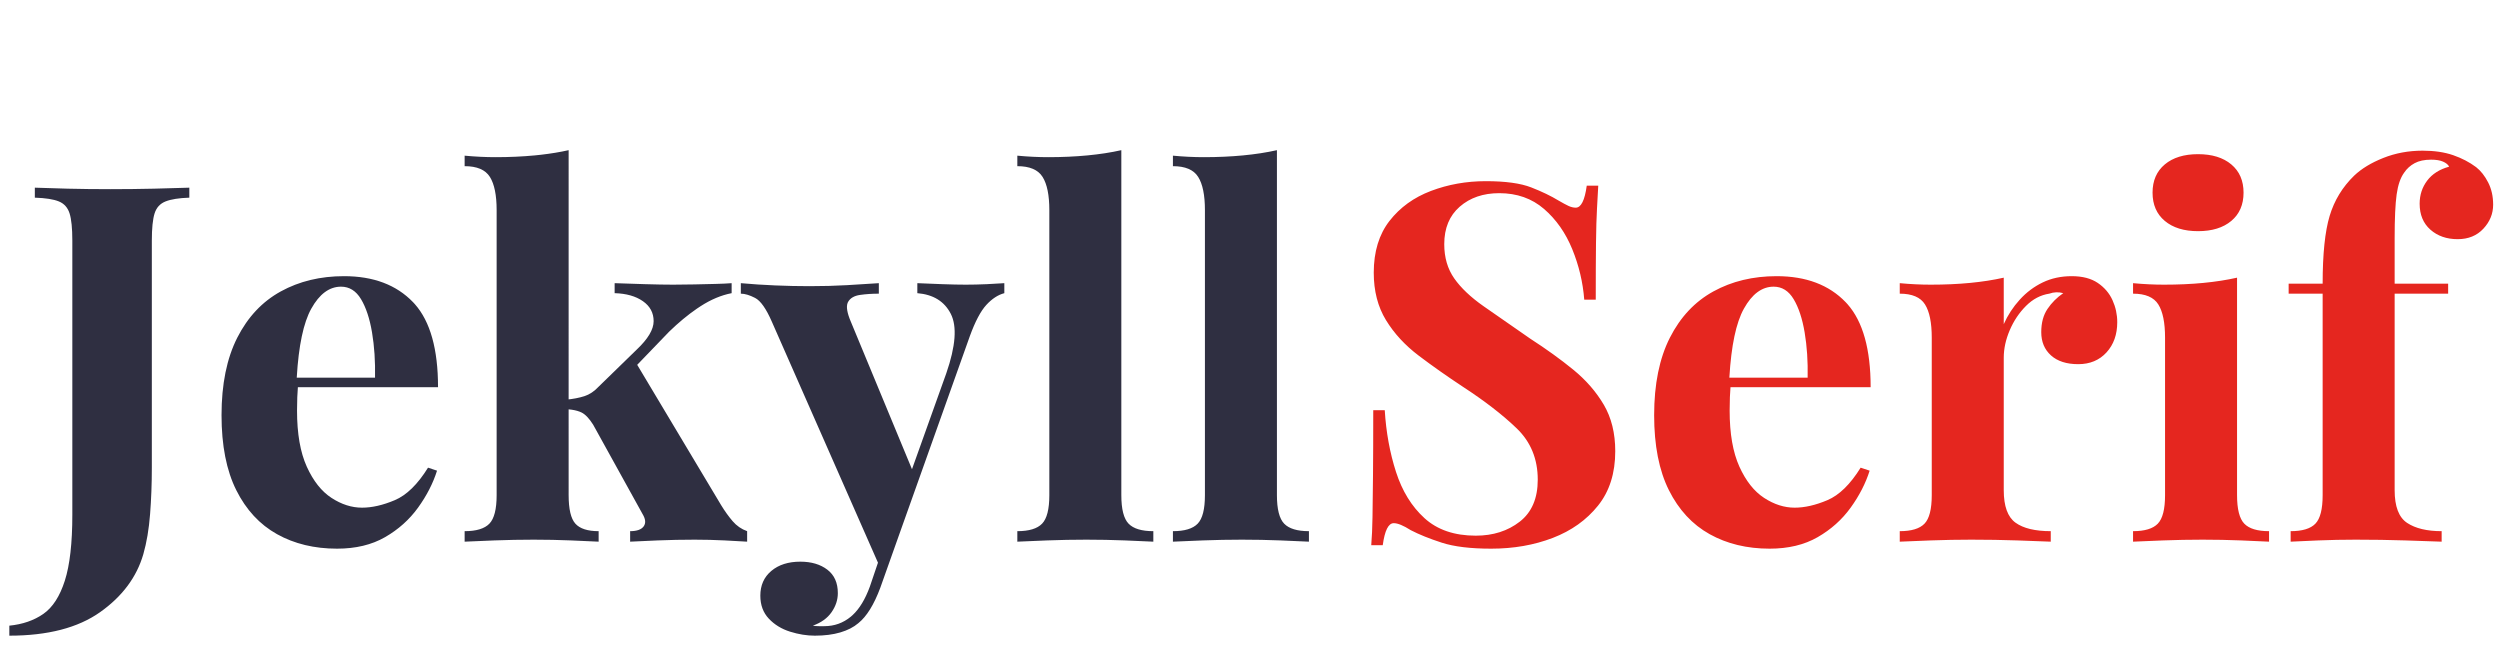
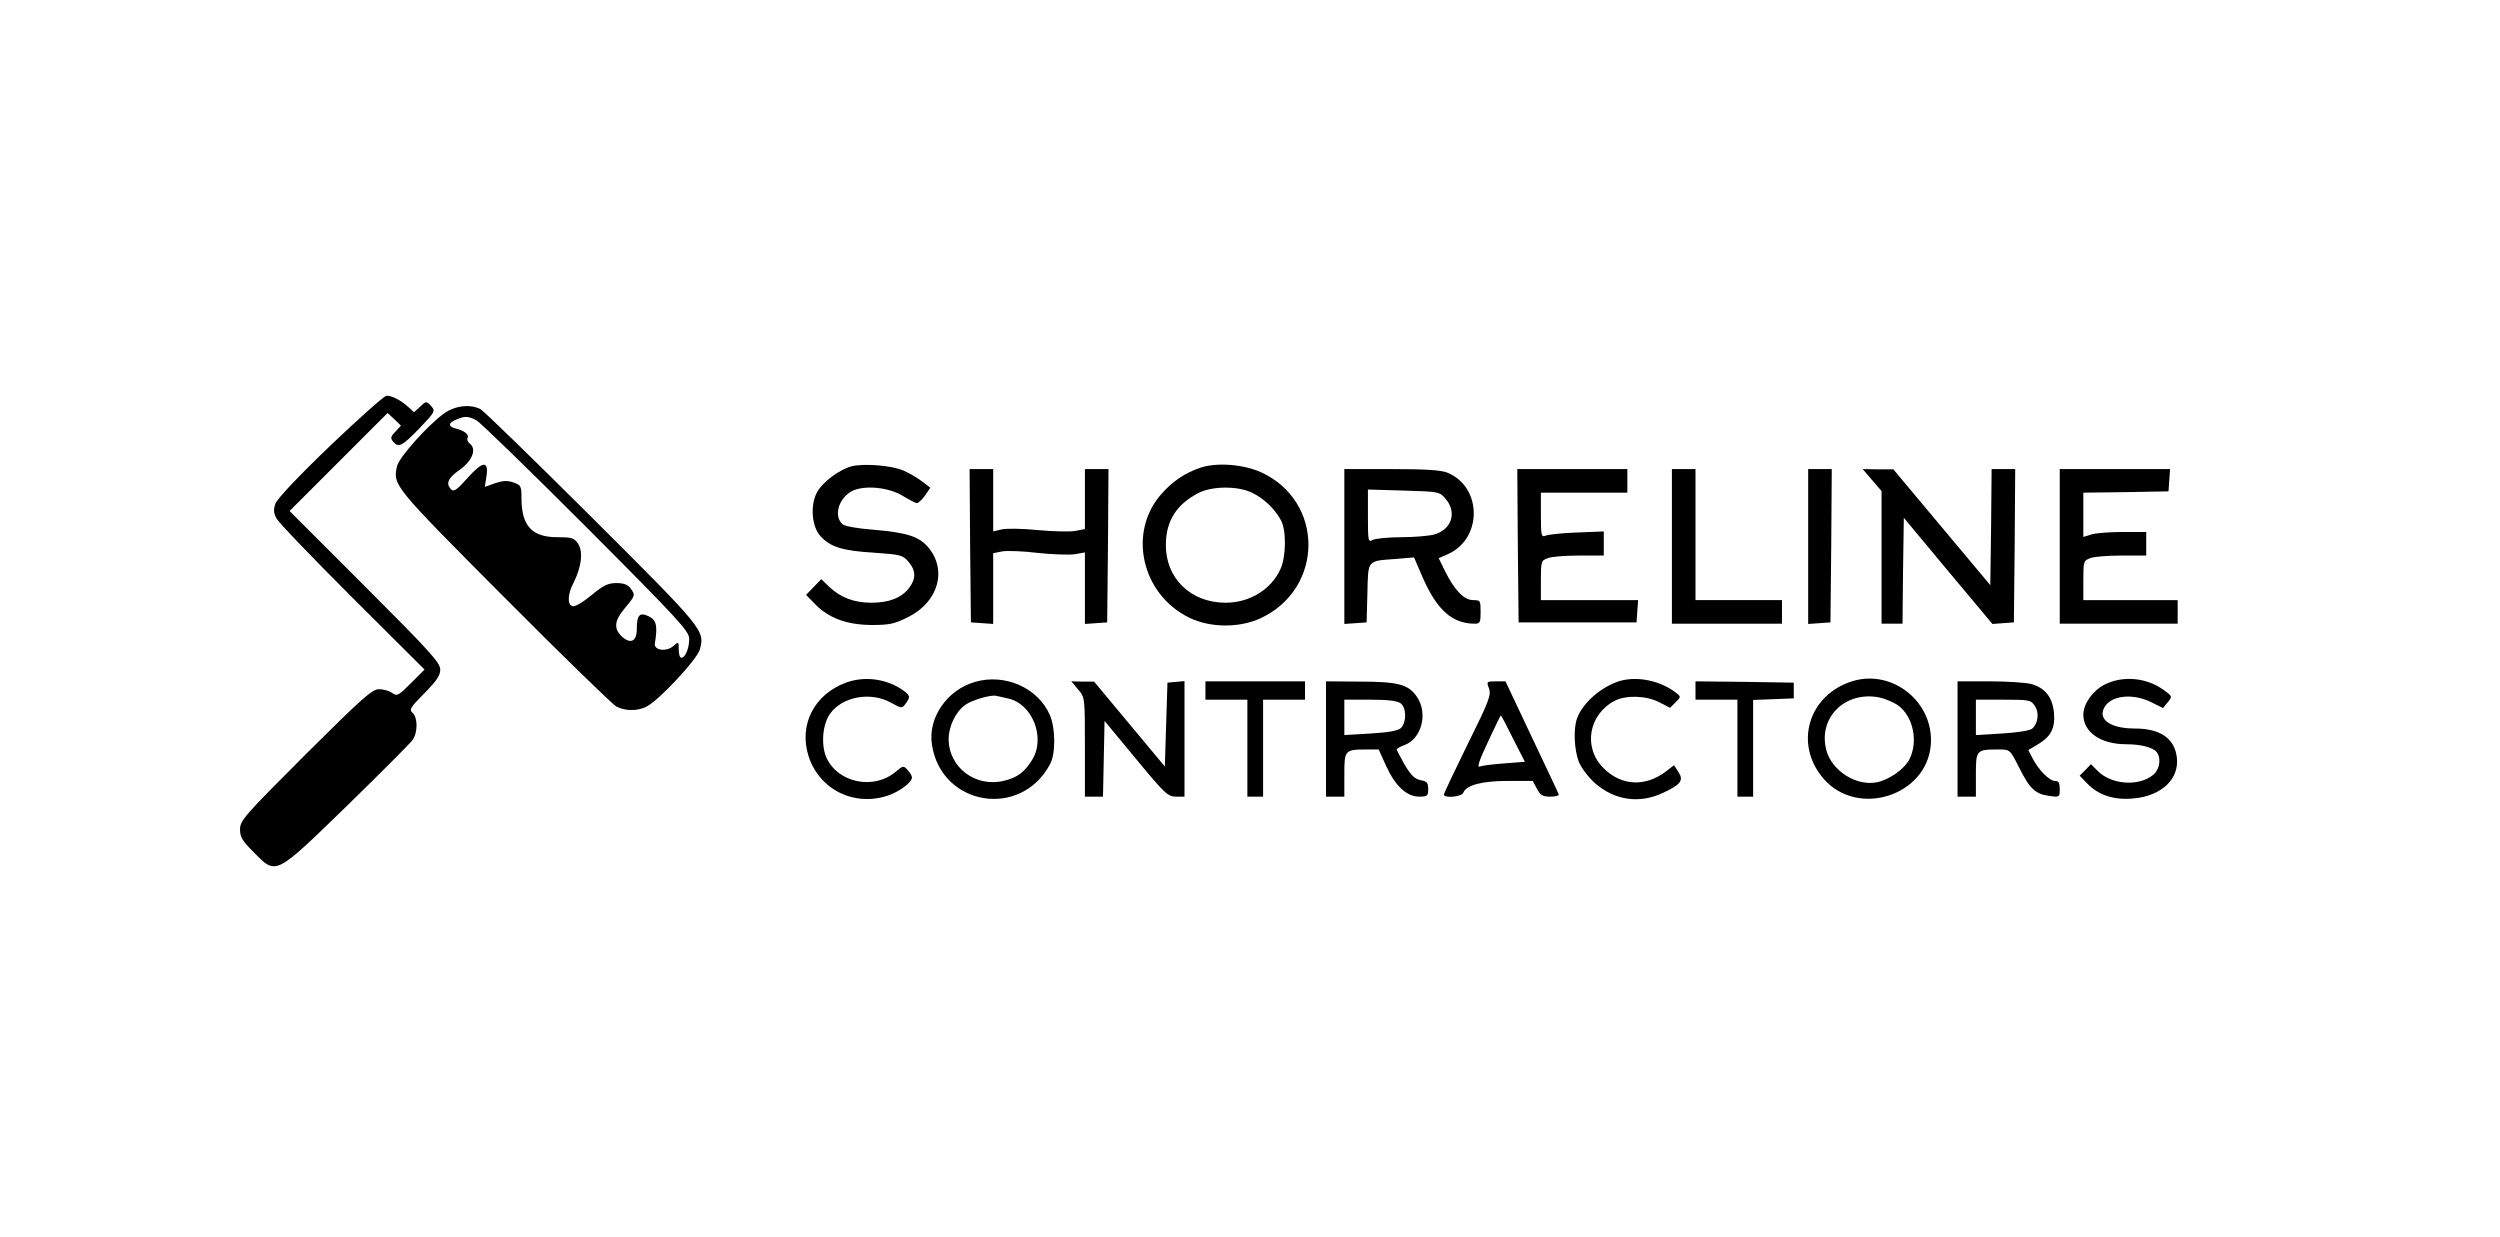
- <svg xmlns="http://www.w3.org/2000/svg" width="240px" height="64px" viewBox="0 0 240 64" version="1.1">
-   <g id="Page-1" stroke="none" stroke-width="1" fill="none" fill-rule="evenodd">
-     <g id="logo" transform="translate(2, 0)" fill-rule="nonzero">
-       <path id="Jekyll" fill="#2f2f41" d="M-1.104,61.024 C2.576,61.024 5.48,60.272 7.608,58.768 C9.736,57.264 11.12,55.408 11.76,53.2 C12.08,52.08 12.296,50.8 12.408,49.36 C12.52,47.92 12.576,46.44 12.576,44.92 L12.576,44.92 L12.576,23.104 C12.576,21.92 12.664,21.048 12.84,20.488 C13.016,19.928 13.368,19.544 13.896,19.336 C14.424,19.128 15.184,19.008 16.176,18.976 L16.176,18.976 L16.176,18.016 C15.28,18.048 14.152,18.08 12.792,18.112 C11.432,18.144 10.032,18.16 8.592,18.16 C7.152,18.16 5.784,18.144 4.488,18.112 C3.192,18.08 2.144,18.048 1.344,18.016 L1.344,18.016 L1.344,18.976 C2.368,19.008 3.136,19.128 3.648,19.336 C4.16,19.544 4.504,19.928 4.68,20.488 C4.856,21.048 4.944,21.92 4.944,23.104 L4.944,23.104 L4.944,49.408 C4.944,52.128 4.704,54.24 4.224,55.744 C3.744,57.248 3.056,58.312 2.16,58.936 C1.264,59.56 0.176,59.936 -1.104,60.064 L-1.104,60.064 L-1.104,61.024 Z M30.355,52.672 C32.147,52.672 33.683,52.304 34.963,51.568 C36.243,50.832 37.299,49.888 38.131,48.736 C38.963,47.584 39.571,46.4 39.955,45.184 L39.955,45.184 L39.091,44.896 C38.099,46.496 37.035,47.536 35.899,48.016 C34.763,48.496 33.715,48.736 32.755,48.736 C31.763,48.736 30.787,48.424 29.827,47.8 C28.867,47.176 28.075,46.176 27.451,44.8 C26.827,43.424 26.515,41.632 26.515,39.424 C26.515,38.976 26.523,38.544 26.539,38.128 C26.555,37.712 26.579,37.312 26.611,36.928 L26.593,37.168 L40.051,37.168 C40.051,33.532 39.309,30.875 37.826,29.197 L37.651,29.008 C36.051,27.344 33.843,26.512 31.027,26.512 C28.755,26.512 26.731,27 24.955,27.976 C23.179,28.952 21.787,30.432 20.779,32.416 C19.771,34.4 19.267,36.88 19.267,39.856 C19.267,42.768 19.739,45.168 20.683,47.056 C21.627,48.944 22.931,50.352 24.595,51.28 C26.259,52.208 28.179,52.672 30.355,52.672 Z M26.49,36.22 C26.669,33.175 27.133,30.979 27.883,29.632 C28.667,28.224 29.619,27.52 30.739,27.52 C31.539,27.52 32.179,27.92 32.659,28.72 C33.139,29.52 33.491,30.584 33.715,31.912 C33.939,33.24 34.035,34.688 34.003,36.256 L34.003,36.256 L26.487,36.256 L26.49,36.22 Z M69.725,52 L69.725,50.992 C69.181,50.8 68.717,50.48 68.333,50.032 C67.949,49.584 67.581,49.072 67.229,48.496 L67.229,48.496 L59.172,35.023 L62.237,31.84 C63.133,30.972 64.016,30.239 64.888,29.64 L65.261,29.392 C66.253,28.752 67.245,28.336 68.237,28.144 L68.237,28.144 L68.237,27.184 C67.853,27.216 67.341,27.24 66.701,27.256 C66.061,27.272 65.381,27.288 64.661,27.304 C63.941,27.32 63.261,27.328 62.621,27.328 C61.885,27.328 60.989,27.312 59.933,27.28 C58.877,27.248 57.901,27.216 57.005,27.184 L57.005,27.184 L57.005,28.144 C58.125,28.176 59.029,28.432 59.717,28.912 C60.405,29.392 60.749,30.032 60.749,30.832 C60.749,31.632 60.205,32.544 59.117,33.568 L59.117,33.568 L55.469,37.12 C55.053,37.568 54.597,37.872 54.101,38.032 C53.605,38.192 53.021,38.304 52.349,38.368 L52.588,38.342 L52.589,14.416 C51.762,14.603 50.869,14.75 49.909,14.859 L49.325,14.92 C48.141,15.032 46.893,15.088 45.581,15.088 C44.621,15.088 43.629,15.04 42.605,14.944 L42.605,14.944 L42.605,15.952 C43.789,15.952 44.597,16.296 45.029,16.984 C45.461,17.672 45.677,18.736 45.677,20.176 L45.677,20.176 L45.677,47.536 C45.677,48.88 45.445,49.792 44.981,50.272 C44.517,50.752 43.725,50.992 42.605,50.992 L42.605,50.992 L42.605,52 C43.245,51.968 44.197,51.928 45.461,51.88 C46.725,51.832 47.981,51.808 49.229,51.808 C50.445,51.808 51.637,51.832 52.805,51.88 C53.973,51.928 54.861,51.968 55.469,52 L55.469,52 L55.469,50.992 C54.413,50.992 53.669,50.752 53.237,50.272 C52.805,49.792 52.589,48.88 52.589,47.536 L52.589,47.536 L52.588,39.298 L52.602,39.298 C53.012,39.336 53.36,39.41 53.648,39.521 L53.813,39.592 C54.181,39.768 54.557,40.16 54.941,40.768 L54.941,40.768 L59.693,49.36 C59.981,49.84 60.013,50.232 59.789,50.536 C59.565,50.84 59.133,50.992 58.493,50.992 L58.493,50.992 L58.493,52 C59.069,51.968 59.949,51.928 61.133,51.88 C62.317,51.832 63.501,51.808 64.685,51.808 C65.645,51.808 66.605,51.832 67.565,51.88 C68.525,51.928 69.245,51.968 69.725,52 L69.725,52 Z M76.224,61.024 C77.152,61.024 77.968,60.92 78.672,60.712 C79.376,60.504 79.952,60.208 80.4,59.824 C81.2,59.184 81.904,58.048 82.512,56.416 L82.512,56.416 L84.336,51.28 L91.104,32.272 C91.616,30.864 92.144,29.864 92.688,29.272 C93.232,28.68 93.808,28.304 94.416,28.144 L94.416,28.144 L94.416,27.184 C94,27.216 93.44,27.248 92.736,27.28 C92.032,27.312 91.36,27.328 90.72,27.328 C90.08,27.328 89.328,27.312 88.464,27.28 C87.6,27.248 86.8,27.216 86.064,27.184 L86.064,27.184 L86.064,28.144 C87.6,28.272 88.672,28.936 89.28,30.136 C89.888,31.336 89.744,33.232 88.848,35.824 L88.848,35.824 L85.55,45.046 L79.68,30.88 C79.325,30.053 79.223,29.451 79.373,29.074 L79.416,28.984 C79.624,28.616 80.008,28.392 80.568,28.312 C81.128,28.232 81.728,28.192 82.368,28.192 L82.368,28.192 L82.368,27.184 C81.408,27.248 80.384,27.312 79.296,27.376 C78.208,27.44 77.008,27.472 75.696,27.472 C74.64,27.472 73.544,27.448 72.408,27.4 C71.272,27.352 70.176,27.28 69.12,27.184 L69.12,27.184 L69.12,28.192 C69.504,28.192 69.96,28.328 70.488,28.6 C71.016,28.872 71.552,29.632 72.096,30.88 L72.096,30.88 L82.285,54.018 L81.504,56.32 C81.061,57.531 80.509,58.442 79.847,59.053 L79.68,59.2 C78.944,59.808 78.096,60.112 77.136,60.112 L77.136,60.112 L76.608,60.112 C76.384,60.112 76.192,60.096 76.032,60.064 C76.832,59.776 77.432,59.344 77.832,58.768 C78.232,58.192 78.432,57.584 78.432,56.944 C78.432,55.952 78.096,55.2 77.424,54.688 C76.752,54.176 75.888,53.92 74.832,53.92 C73.68,53.92 72.752,54.216 72.048,54.808 C71.344,55.4 70.992,56.192 70.992,57.184 C70.992,58.08 71.264,58.816 71.808,59.392 C72.352,59.968 73.032,60.384 73.848,60.64 C74.664,60.896 75.456,61.024 76.224,61.024 Z M108.72,52 L108.72,50.992 C107.6,50.992 106.808,50.752 106.344,50.272 C105.88,49.792 105.648,48.88 105.648,47.536 L105.648,47.536 L105.648,14.416 C104.656,14.64 103.568,14.808 102.384,14.92 C101.2,15.032 99.952,15.088 98.64,15.088 C97.68,15.088 96.688,15.04 95.664,14.944 L95.664,14.944 L95.664,15.952 C96.848,15.952 97.656,16.296 98.088,16.984 C98.52,17.672 98.736,18.736 98.736,20.176 L98.736,20.176 L98.736,47.536 C98.736,48.88 98.504,49.792 98.04,50.272 C97.576,50.752 96.784,50.992 95.664,50.992 L95.664,50.992 L95.664,52 C96.304,51.968 97.256,51.928 98.52,51.88 C99.784,51.832 101.04,51.808 102.288,51.808 C103.536,51.808 104.768,51.832 105.984,51.88 C107.2,51.928 108.112,51.968 108.72,52 L108.72,52 Z M123.657,52 L123.657,50.992 C122.537,50.992 121.745,50.752 121.281,50.272 C120.817,49.792 120.585,48.88 120.585,47.536 L120.585,47.536 L120.585,14.416 C119.593,14.64 118.505,14.808 117.321,14.92 C116.137,15.032 114.889,15.088 113.577,15.088 C112.617,15.088 111.625,15.04 110.601,14.944 L110.601,14.944 L110.601,15.952 C111.785,15.952 112.593,16.296 113.025,16.984 C113.457,17.672 113.673,18.736 113.673,20.176 L113.673,20.176 L113.673,47.536 C113.673,48.88 113.441,49.792 112.977,50.272 C112.513,50.752 111.721,50.992 110.601,50.992 L110.601,50.992 L110.601,52 C111.241,51.968 112.193,51.928 113.457,51.88 C114.721,51.832 115.977,51.808 117.225,51.808 C118.473,51.808 119.705,51.832 120.921,51.88 C122.137,51.928 123.049,51.968 123.657,52 L123.657,52 Z" />
-       <path id="Serif" fill="#E5261F" d="M141.16,52.672 C143.304,52.672 145.272,52.328 147.064,51.64 C148.856,50.952 150.304,49.92 151.408,48.544 C152.512,47.168 153.064,45.424 153.064,43.312 C153.064,41.584 152.696,40.096 151.96,38.848 C151.224,37.6 150.248,36.48 149.032,35.488 C147.816,34.496 146.44,33.504 144.904,32.512 C143.144,31.296 141.648,30.256 140.416,29.392 C139.184,28.528 138.248,27.64 137.608,26.728 C136.968,25.816 136.648,24.72 136.648,23.44 C136.648,21.904 137.144,20.704 138.136,19.84 C139.128,18.976 140.392,18.544 141.928,18.544 C143.624,18.544 145.056,19.048 146.224,20.056 C147.392,21.064 148.296,22.352 148.936,23.92 C149.576,25.488 149.96,27.104 150.088,28.768 L150.088,28.768 L151.192,28.768 C151.192,26.528 151.2,24.72 151.216,23.344 C151.232,21.968 151.264,20.856 151.312,20.008 C151.36,19.16 151.4,18.432 151.432,17.824 L151.432,17.824 L150.328,17.824 C150.136,19.232 149.784,19.936 149.272,19.936 C149.048,19.936 148.816,19.88 148.576,19.768 C148.336,19.656 148.024,19.488 147.64,19.264 C146.904,18.816 146.024,18.392 145,17.992 C143.976,17.592 142.52,17.392 140.632,17.392 C138.776,17.392 137.024,17.704 135.376,18.328 C133.728,18.952 132.4,19.912 131.392,21.208 C130.384,22.504 129.88,24.16 129.88,26.176 C129.88,27.936 130.272,29.456 131.056,30.736 C131.84,32.016 132.888,33.152 134.2,34.144 C135.512,35.136 136.92,36.128 138.424,37.12 C140.536,38.496 142.264,39.832 143.608,41.128 C144.952,42.424 145.624,44.064 145.624,46.048 C145.624,47.84 145.048,49.184 143.896,50.08 C142.744,50.976 141.336,51.424 139.672,51.424 C137.624,51.424 135.984,50.864 134.752,49.744 C133.52,48.624 132.608,47.144 132.016,45.304 C131.424,43.464 131.064,41.488 130.936,39.376 L130.936,39.376 L129.832,39.376 C129.832,41.904 129.824,43.992 129.808,45.64 C129.792,47.288 129.776,48.624 129.76,49.648 C129.744,50.672 129.704,51.568 129.64,52.336 L129.64,52.336 L130.744,52.336 C130.936,50.928 131.288,50.224 131.8,50.224 C132.184,50.224 132.728,50.448 133.432,50.896 C134.232,51.312 135.224,51.712 136.408,52.096 C137.592,52.48 139.176,52.672 141.16,52.672 Z M167.886,52.672 C169.678,52.672 171.214,52.304 172.494,51.568 C173.774,50.832 174.83,49.888 175.662,48.736 C176.494,47.584 177.102,46.4 177.486,45.184 L177.486,45.184 L176.622,44.896 C175.63,46.496 174.566,47.536 173.43,48.016 C172.294,48.496 171.246,48.736 170.286,48.736 C169.294,48.736 168.318,48.424 167.358,47.8 C166.398,47.176 165.606,46.176 164.982,44.8 C164.358,43.424 164.046,41.632 164.046,39.424 C164.046,38.976 164.054,38.544 164.07,38.128 C164.086,37.712 164.11,37.312 164.142,36.928 L164.124,37.168 L177.582,37.168 C177.582,33.532 176.84,30.875 175.357,29.197 L175.182,29.008 C173.582,27.344 171.374,26.512 168.558,26.512 C166.286,26.512 164.262,27 162.486,27.976 C160.71,28.952 159.318,30.432 158.31,32.416 C157.302,34.4 156.798,36.88 156.798,39.856 C156.798,42.768 157.27,45.168 158.214,47.056 C159.158,48.944 160.462,50.352 162.126,51.28 C163.79,52.208 165.71,52.672 167.886,52.672 Z M164.021,36.22 C164.2,33.175 164.664,30.979 165.414,29.632 C166.198,28.224 167.15,27.52 168.27,27.52 C169.07,27.52 169.71,27.92 170.19,28.72 C170.67,29.52 171.022,30.584 171.246,31.912 C171.47,33.24 171.566,34.688 171.534,36.256 L171.534,36.256 L164.018,36.256 L164.021,36.22 Z M194.872,52 L194.872,50.992 C193.368,50.992 192.24,50.72 191.488,50.176 C190.736,49.632 190.36,48.592 190.36,47.056 L190.36,47.056 L190.36,34.336 C190.36,33.472 190.552,32.592 190.936,31.696 C191.32,30.8 191.84,30.024 192.496,29.368 C193.152,28.712 193.896,28.32 194.728,28.192 C195.176,28.032 195.624,28.016 196.072,28.144 C195.464,28.56 194.96,29.064 194.56,29.656 C194.16,30.248 193.96,30.992 193.96,31.888 C193.96,32.816 194.272,33.56 194.896,34.12 C195.52,34.68 196.392,34.96 197.512,34.96 C198.632,34.96 199.536,34.584 200.224,33.832 C200.912,33.08 201.256,32.112 201.256,30.928 C201.256,30.192 201.104,29.488 200.8,28.816 C200.496,28.144 200.024,27.592 199.384,27.16 C198.744,26.728 197.912,26.512 196.888,26.512 C195.864,26.512 194.936,26.712 194.104,27.112 C193.272,27.512 192.536,28.064 191.896,28.768 C191.256,29.472 190.744,30.256 190.36,31.12 L190.36,31.12 L190.36,26.656 C189.368,26.88 188.288,27.048 187.12,27.16 C185.952,27.272 184.696,27.328 183.352,27.328 C182.392,27.328 181.4,27.28 180.376,27.184 L180.376,27.184 L180.376,28.192 C181.56,28.192 182.368,28.536 182.8,29.224 C183.232,29.912 183.448,30.976 183.448,32.416 L183.448,32.416 L183.448,47.536 C183.448,48.88 183.216,49.792 182.752,50.272 C182.288,50.752 181.496,50.992 180.376,50.992 L180.376,50.992 L180.376,52 C181.048,51.968 182.04,51.928 183.352,51.88 C184.664,51.832 185.96,51.808 187.24,51.808 C188.776,51.808 190.248,51.832 191.656,51.88 C193.064,51.928 194.136,51.968 194.872,52 L194.872,52 Z M209.013,22.192 C210.357,22.192 211.421,21.864 212.205,21.208 C212.989,20.552 213.381,19.648 213.381,18.496 C213.381,17.344 212.989,16.44 212.205,15.784 C211.421,15.128 210.357,14.8 209.013,14.8 C207.669,14.8 206.605,15.128 205.821,15.784 C205.037,16.44 204.645,17.344 204.645,18.496 C204.645,19.648 205.037,20.552 205.821,21.208 C206.605,21.864 207.669,22.192 209.013,22.192 Z M215.829,52 L215.829,50.992 C214.709,50.992 213.917,50.752 213.453,50.272 C212.989,49.792 212.757,48.88 212.757,47.536 L212.757,47.536 L212.757,26.656 C211.765,26.88 210.685,27.048 209.517,27.16 C208.349,27.272 207.093,27.328 205.749,27.328 C204.789,27.328 203.797,27.28 202.773,27.184 L202.773,27.184 L202.773,28.192 C203.957,28.192 204.765,28.536 205.197,29.224 C205.629,29.912 205.845,30.976 205.845,32.416 L205.845,32.416 L205.845,47.536 C205.845,48.88 205.613,49.792 205.149,50.272 C204.685,50.752 203.893,50.992 202.773,50.992 L202.773,50.992 L202.773,52 C203.413,51.968 204.373,51.928 205.653,51.88 C206.933,51.832 208.197,51.808 209.445,51.808 C210.693,51.808 211.925,51.832 213.141,51.88 C214.357,51.928 215.253,51.968 215.829,52 L215.829,52 Z M232.398,52 L232.398,50.992 C230.99,50.992 229.886,50.728 229.086,50.2 C228.286,49.672 227.886,48.624 227.886,47.056 L227.886,47.056 L227.886,28.192 L233.022,28.192 L233.022,27.232 L227.886,27.232 L227.886,22.864 C227.886,20.976 227.95,19.576 228.078,18.664 C228.206,17.752 228.446,17.056 228.798,16.576 C229.054,16.192 229.39,15.888 229.806,15.664 C230.222,15.44 230.75,15.328 231.39,15.328 C231.87,15.328 232.254,15.392 232.542,15.52 C232.83,15.648 233.022,15.808 233.118,16 C232.19,16.256 231.486,16.704 231.006,17.344 C230.526,17.984 230.286,18.72 230.286,19.552 C230.286,20.608 230.63,21.44 231.318,22.048 C232.006,22.656 232.878,22.96 233.934,22.96 C234.958,22.96 235.782,22.624 236.406,21.952 C237.03,21.28 237.342,20.512 237.342,19.648 C237.342,18.848 237.182,18.136 236.862,17.512 C236.542,16.888 236.158,16.4 235.71,16.048 C235.07,15.568 234.334,15.184 233.502,14.896 C232.67,14.608 231.694,14.464 230.574,14.464 C229.23,14.464 227.974,14.696 226.806,15.16 C225.638,15.624 224.702,16.192 223.998,16.864 C222.878,17.952 222.094,19.24 221.646,20.728 C221.198,22.216 220.974,24.384 220.974,27.232 L220.974,27.232 L217.71,27.232 L217.71,28.192 L220.974,28.192 L220.974,47.536 C220.974,48.88 220.742,49.792 220.278,50.272 C219.814,50.752 219.022,50.992 217.902,50.992 L217.902,50.992 L217.902,52 C218.51,51.968 219.398,51.928 220.566,51.88 C221.734,51.832 222.926,51.808 224.142,51.808 C225.806,51.808 227.39,51.832 228.894,51.88 C230.398,51.928 231.566,51.968 232.398,52 L232.398,52 Z" />
-     </g>
+ <svg xmlns="http://www.w3.org/2000/svg" version="1.0" width="954pt" height="472pt" viewBox="0 0 954 472" preserveAspectRatio="xMidYMid meet">
+   <g transform="translate(0,472) scale(0.1,-0.1)" fill="#000000" stroke="none">
+     <path d="M1260 3019 c-120 -115 -203 -203 -209 -221 -8 -23 -7 -36 4 -56 7 -15 138 -151 289 -302 l276 -275 -52 -52 c-48 -48 -53 -51 -72 -37 -11 8 -34 14 -50 14 -26 0 -65 -35 -280 -249 -234 -234 -250 -252 -250 -286 0 -30 9 -44 52 -87 87 -88 79 -92 356 177 130 127 243 240 251 252 20 29 19 87 -1 103 -13 12 -8 21 45 74 47 48 61 68 61 91 0 26 -40 70 -287 317 l-288 288 187 187 187 187 26 -24 25 -24 -21 -23 c-18 -18 -20 -25 -9 -38 21 -25 34 -18 100 50 61 64 62 66 45 86 -18 19 -19 19 -42 -3 l-23 -21 -22 20 c-29 26 -62 43 -83 43 -8 0 -105 -86 -215 -191z" />
+     <path d="M1694 3142 c-64 -47 -171 -167 -179 -201 -16 -73 -15 -74 408 -499 221 -222 414 -410 429 -418 34 -18 82 -18 116 0 48 25 191 179 202 216 21 74 18 77 -412 506 -222 221 -413 407 -425 413 -40 20 -97 13 -139 -17z m124 -26 c15 -8 204 -192 420 -408 357 -358 392 -397 392 -426 0 -36 -15 -72 -30 -72 -6 0 -10 14 -10 32 0 30 -1 30 -19 14 -27 -25 -77 -18 -72 9 11 66 6 89 -23 103 -35 17 -46 6 -46 -49 0 -47 -24 -58 -57 -28 -32 31 -29 60 12 109 40 48 40 49 21 75 -10 14 -26 20 -54 20 -32 0 -50 -9 -96 -47 -33 -27 -63 -45 -72 -41 -20 7 -18 47 6 92 29 59 36 116 16 146 -15 22 -23 25 -79 25 -97 0 -137 43 -137 149 0 46 -2 50 -31 60 -23 8 -40 7 -70 -3 l-39 -14 6 38 c10 63 -13 62 -71 -3 -40 -45 -53 -55 -63 -45 -22 22 -13 44 32 75 48 34 66 79 39 100 -8 6 -12 16 -9 21 8 13 -12 29 -46 37 -30 8 -28 22 6 35 30 13 44 12 74 -4z" />
+     <path d="M3251 2941 c-49 -13 -113 -61 -134 -101 -26 -49 -19 -131 14 -166 37 -41 84 -56 203 -63 102 -7 111 -9 133 -35 29 -34 29 -65 1 -101 -29 -37 -76 -55 -143 -55 -66 0 -118 20 -161 61 l-30 29 -29 -30 -29 -30 33 -34 c53 -55 122 -80 216 -81 69 0 88 4 140 30 117 58 151 182 75 269 -36 40 -81 54 -212 65 -54 4 -104 13 -112 20 -36 30 -17 99 35 127 48 24 142 15 197 -20 23 -14 46 -26 51 -26 5 0 19 13 31 29 l20 30 -33 25 c-18 14 -50 32 -71 41 -45 19 -148 27 -195 16z" />
+     <path d="M4583 2936 c-60 -20 -107 -51 -152 -102 -128 -146 -75 -382 107 -471 80 -39 191 -40 273 -2 242 114 243 446 1 557 -67 30 -167 38 -229 18z m192 -95 c46 -21 89 -62 113 -106 21 -38 20 -137 -1 -185 -35 -79 -118 -130 -210 -130 -133 0 -229 93 -228 221 0 91 41 156 127 199 51 25 145 26 199 1z" />
+     <path d="M3702 2638 l3 -293 43 -3 42 -3 0 135 0 135 35 7 c19 3 80 1 136 -6 56 -6 119 -8 140 -5 l39 7 0 -137 0 -136 43 3 42 3 3 293 2 292 -45 0 -45 0 0 -115 0 -114 -37 -7 c-20 -4 -84 -2 -141 3 -58 6 -121 7 -139 3 l-33 -8 0 119 0 119 -45 0 -45 0 2 -292z" />
+     <path d="M5130 2634 l0 -295 43 3 42 3 3 112 c3 128 -2 122 108 130 l70 6 34 -79 c54 -122 112 -174 198 -174 20 0 22 5 22 45 0 43 -1 45 -28 45 -35 0 -70 36 -106 107 l-26 53 32 14 c135 57 136 256 2 312 -24 10 -82 14 -214 14 l-180 0 0 -296z m386 183 c45 -52 24 -118 -44 -137 -20 -5 -77 -10 -125 -10 -49 0 -97 -5 -108 -10 -18 -10 -19 -6 -19 91 l0 101 136 -4 c134 -4 137 -4 160 -31z" />
+     <path d="M5792 2638 l3 -293 225 0 225 0 3 43 3 42 -185 0 -186 0 0 75 c0 72 1 76 26 85 14 6 68 10 120 10 l94 0 0 46 0 46 -102 -4 c-57 -2 -111 -8 -120 -12 -16 -7 -18 0 -18 78 l0 86 165 0 165 0 0 45 0 45 -210 0 -210 0 2 -292z" />
+     <path d="M6380 2635 l0 -295 210 0 210 0 0 45 0 45 -165 0 -165 0 0 250 0 250 -45 0 -45 0 0 -295z" />
+     <path d="M6900 2634 l0 -295 43 3 42 3 3 293 2 292 -45 0 -45 0 0 -296z" />
+     <path d="M7144 2888 l36 -42 0 -253 0 -253 40 0 40 0 2 202 3 202 169 -203 169 -202 41 3 41 3 3 293 2 292 -45 0 -45 0 -2 -222 -3 -221 -185 221 -185 221 -58 0 -59 1 36 -42z" />
+     <path d="M7860 2635 l0 -295 225 0 225 0 0 45 0 45 -180 0 -180 0 0 75 c0 72 1 76 26 85 14 6 68 10 120 10 l94 0 0 45 0 45 -88 0 c-48 0 -102 -4 -120 -9 l-32 -10 0 84 0 85 163 2 162 3 3 43 3 42 -210 0 -211 0 0 -295z" />
+     <path d="M3228 2115 c-121 -45 -180 -160 -143 -279 41 -130 176 -196 306 -151 44 16 89 50 89 68 0 6 -7 19 -16 28 -16 18 -18 18 -46 -6 -83 -70 -218 -43 -263 51 -23 48 -17 130 13 171 46 65 156 85 233 41 40 -22 41 -22 55 -3 19 26 18 31 -13 53 -62 42 -144 53 -215 27z" />
+     <path d="M3721 2118 c-106 -30 -180 -136 -165 -238 34 -235 339 -287 451 -76 22 40 21 138 -1 188 -45 103 -171 159 -285 126z m124 -63 c94 -19 146 -149 94 -234 -28 -46 -56 -68 -106 -80 -109 -28 -213 50 -213 159 0 48 27 104 63 130 25 18 96 39 117 35 8 -2 29 -6 45 -10z" />
+     <path d="M6180 2121 c-70 -22 -139 -82 -161 -140 -16 -40 -12 -122 6 -169 10 -23 37 -59 61 -80 74 -66 170 -80 259 -38 69 32 81 48 60 80 l-17 26 -31 -24 c-79 -60 -171 -55 -238 13 -79 78 -57 205 43 257 43 22 121 20 170 -6 l41 -21 21 21 c21 21 21 21 1 37 -60 46 -148 64 -215 44z" />
+     <path d="M7070 2121 c-170 -52 -226 -242 -110 -374 130 -148 394 -63 408 132 12 161 -145 288 -298 242z m172 -92 c59 -42 79 -139 44 -207 -19 -37 -76 -77 -123 -87 -78 -16 -171 42 -193 120 -35 125 71 231 204 203 21 -5 52 -18 68 -29z" />
+     <path d="M8030 2107 c-45 -23 -80 -74 -80 -114 0 -67 66 -113 163 -113 59 0 107 -13 119 -33 16 -25 8 -66 -17 -85 -55 -44 -158 -36 -209 15 l-27 27 -21 -22 -22 -22 29 -30 c42 -44 103 -64 175 -57 107 9 176 73 167 155 -8 74 -63 112 -161 112 -92 0 -141 34 -116 80 25 47 110 56 182 19 l42 -21 18 22 c18 22 18 23 -14 46 -66 49 -159 57 -228 21z" />
+     <path d="M4114 2089 c26 -30 26 -31 26 -220 l0 -189 35 0 34 0 3 144 3 145 120 -145 c109 -132 122 -144 152 -144 l33 0 0 221 0 220 -32 -3 -33 -3 -5 -160 -5 -160 -135 162 -135 162 -43 0 -44 1 26 -31z" />
+     <path d="M4600 2085 l0 -35 80 0 80 0 0 -185 0 -185 30 0 30 0 0 185 0 185 80 0 80 0 0 35 0 35 -190 0 -190 0 0 -35z" />
+     <path d="M5060 1900 l0 -220 35 0 35 0 0 84 c0 94 1 96 88 96 l43 0 29 -64 c35 -76 78 -116 126 -116 31 0 34 3 34 29 0 24 -5 30 -30 34 -22 5 -36 19 -60 59 -16 29 -30 55 -30 58 0 3 13 11 30 17 65 24 90 121 47 184 -32 47 -71 58 -219 58 l-128 1 0 -220z m285 136 c22 -16 23 -72 1 -94 -10 -10 -46 -17 -115 -21 l-101 -6 0 67 0 68 98 0 c67 0 104 -4 117 -14z" />
+     <path d="M5682 2093 c9 -25 0 -49 -81 -212 -50 -102 -91 -188 -91 -193 0 -15 68 -9 74 7 11 29 71 45 170 45 l95 0 16 -30 c13 -25 22 -30 51 -30 20 0 34 4 32 9 -1 4 -48 103 -103 219 l-100 212 -37 0 c-35 0 -36 -1 -26 -27z m92 -192 l45 -88 -77 -6 c-42 -3 -85 -8 -94 -12 -13 -5 -5 19 30 94 26 56 48 101 49 101 2 0 23 -40 47 -89z" />
+     <path d="M6470 2085 l0 -35 80 0 80 0 0 -185 0 -185 30 0 30 0 0 185 0 184 78 3 77 3 0 30 0 30 -187 3 -188 2 0 -35z" />
+     <path d="M7470 1900 l0 -220 35 0 35 0 0 84 c0 94 1 96 87 96 43 0 43 0 77 -67 41 -83 63 -103 115 -110 40 -6 41 -5 41 26 0 23 -4 31 -18 31 -22 0 -63 42 -86 87 l-16 31 34 20 c53 31 69 63 64 122 -6 60 -34 95 -87 110 -20 5 -91 10 -158 10 l-123 0 0 -220z m295 126 c18 -27 12 -68 -11 -87 -8 -7 -60 -15 -114 -18 l-100 -6 0 67 0 68 105 0 c99 0 105 -1 120 -24z" />
  </g>
</svg>
